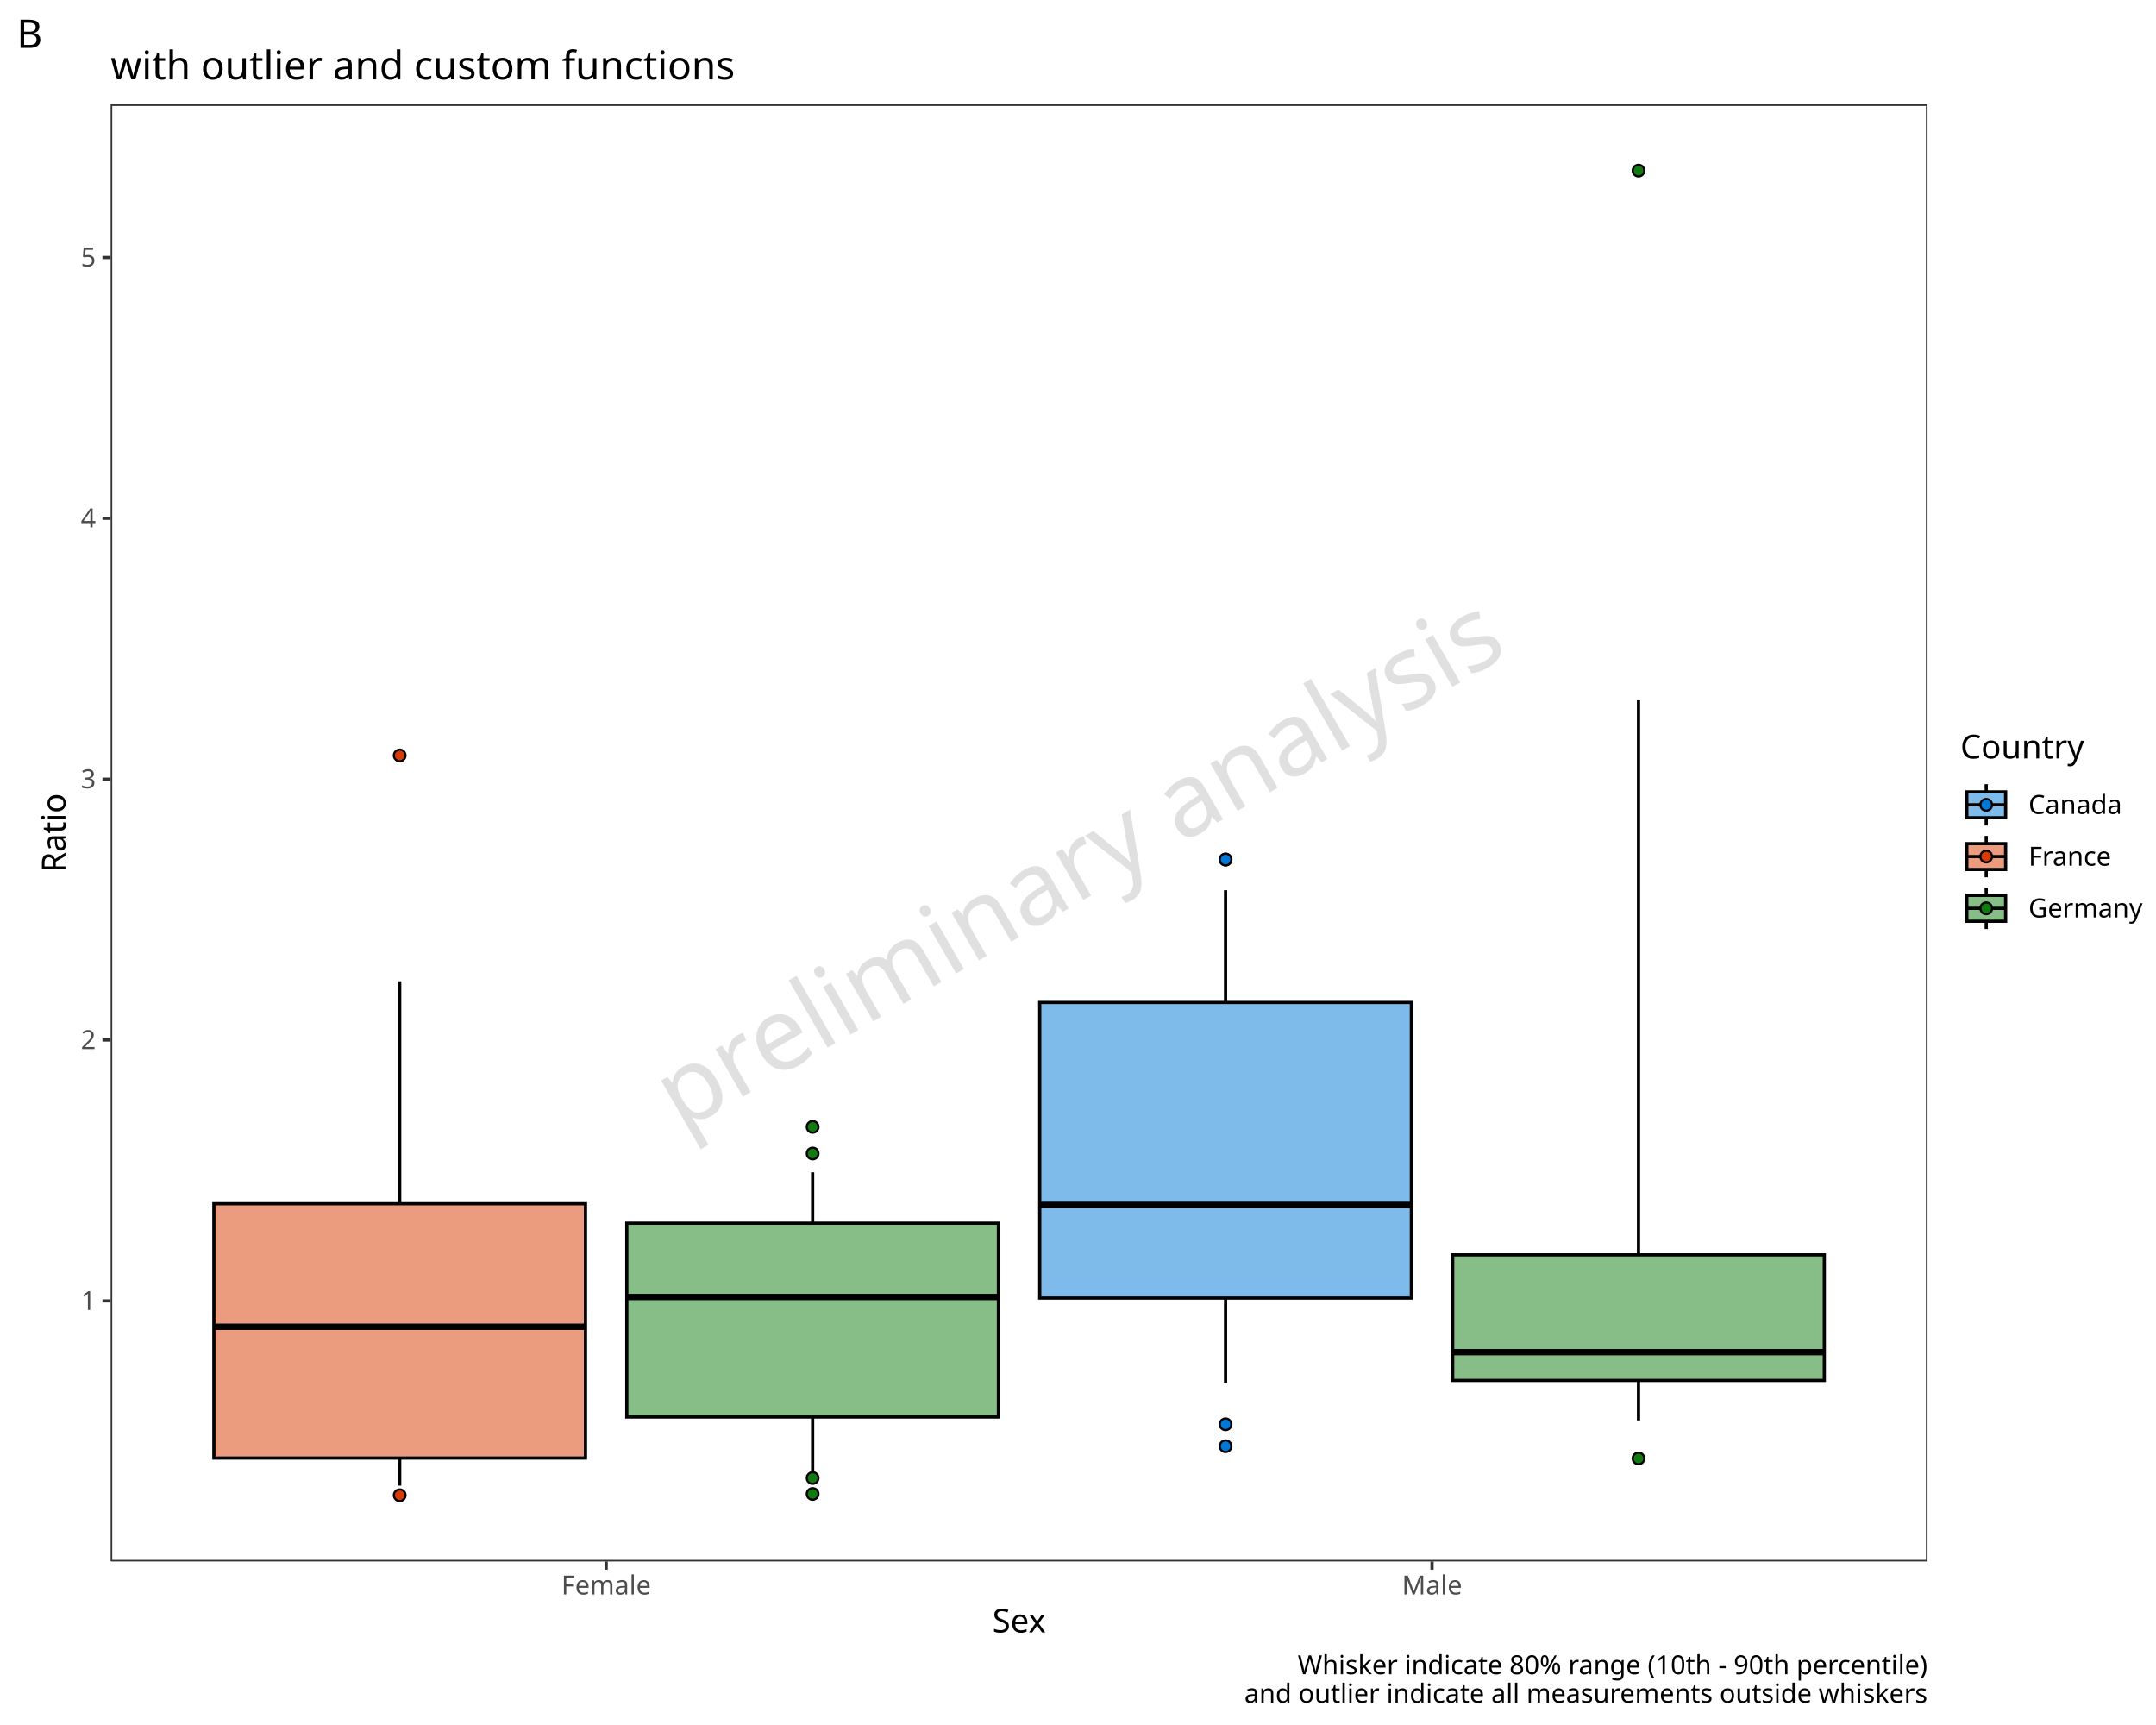
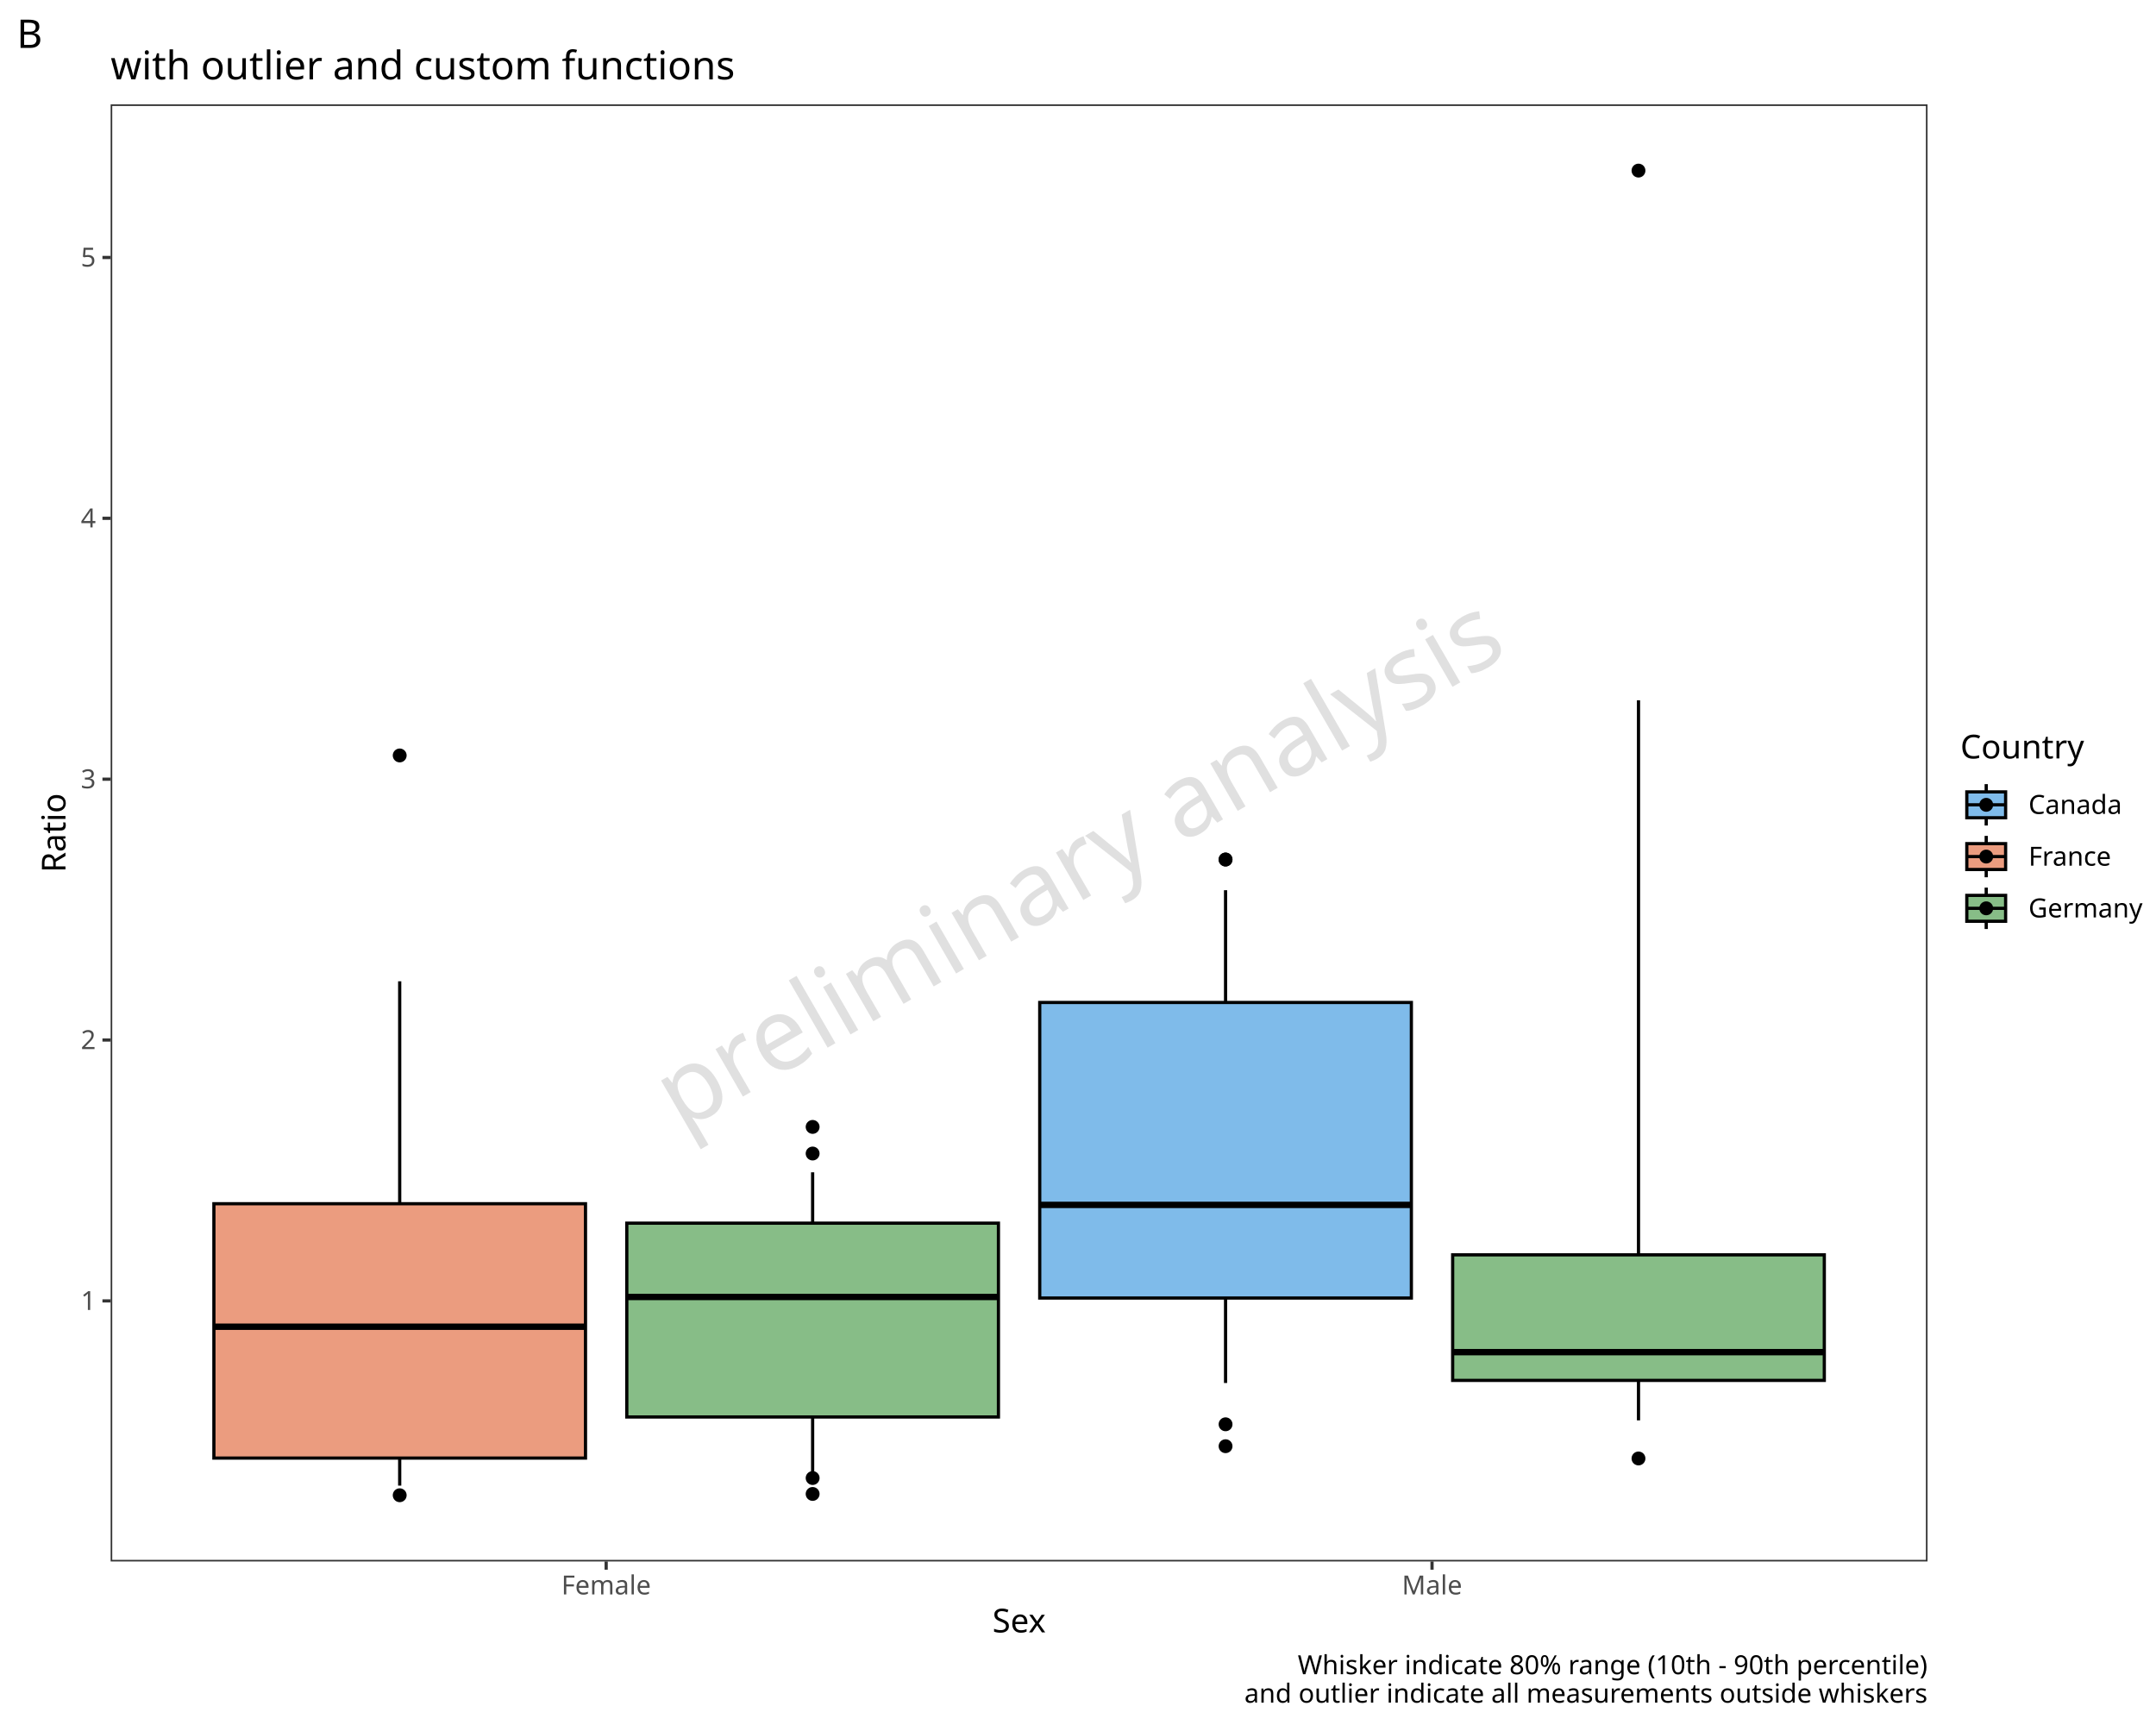
<svg xmlns="http://www.w3.org/2000/svg" class="svglite" data-engine-version="2.0" width="720.00pt" height="576.00pt" viewBox="0 0 720.00 576.00">
  <defs>
    <style type="text/css">
    .svglite line, .svglite polyline, .svglite polygon, .svglite path, .svglite rect, .svglite circle {
      fill: none;
      stroke: #000000;
      stroke-linecap: round;
      stroke-linejoin: round;
      stroke-miterlimit: 10.00;
    }
  </style>
  </defs>
  <rect width="100%" height="100%" style="stroke: none; fill: #FFFFFF;" />
  <defs>
    <clipPath id="cpMC4wMHw3MjAuMDB8MC4wMHw1NzYuMDA=">
      <rect x="0.00" y="0.00" width="720.00" height="576.00" />
    </clipPath>
  </defs>
  <g clip-path="url(#cpMC4wMHw3MjAuMDB8MC4wMHw1NzYuMDA=)">
    <rect x="0" y="0.00" width="720.00" height="576.00" style="stroke-width: 1.07; stroke: #FFFFFF; fill: #FFFFFF;" />
  </g>
  <defs>
    <clipPath id="cpMzYuOTV8NjQzLjcwfDM0Ljg1fDUyMS40MA==">
      <rect x="36.95" y="34.85" width="606.75" height="486.55" />
    </clipPath>
  </defs>
  <g clip-path="url(#cpMzYuOTV8NjQzLjcwfDM0Ljg1fDUyMS40MA==)">
    <rect x="36.95" y="34.85" width="606.75" height="486.55" style="stroke-width: 1.07; stroke: none; fill: #FFFFFF;" />
    <line x1="133.48" y1="401.94" x2="133.48" y2="327.67" style="stroke-width: 1.07; stroke-linecap: butt;" />
    <line x1="133.48" y1="486.87" x2="133.48" y2="496.07" style="stroke-width: 1.07; stroke-linecap: butt;" />
    <polygon points="71.43,401.94 71.43,486.87 195.53,486.87 195.53,401.94 71.43,401.94 " style="stroke-width: 1.07; stroke-linecap: butt; stroke-linejoin: miter; fill: #D83B01; fill-opacity: 0.50;" />
    <line x1="71.43" y1="443.01" x2="195.53" y2="443.01" style="stroke-width: 2.13; stroke-linecap: butt; stroke-linejoin: miter;" />
    <line x1="271.38" y1="408.43" x2="271.38" y2="391.45" style="stroke-width: 1.07; stroke-linecap: butt;" />
    <line x1="271.38" y1="473.15" x2="271.38" y2="492.52" style="stroke-width: 1.07; stroke-linecap: butt;" />
    <polygon points="209.32,408.43 209.32,473.15 333.43,473.15 333.43,408.43 209.32,408.43 " style="stroke-width: 1.07; stroke-linecap: butt; stroke-linejoin: miter; fill: #107C10; fill-opacity: 0.50;" />
    <line x1="209.32" y1="433.08" x2="333.43" y2="433.08" style="stroke-width: 2.13; stroke-linecap: butt; stroke-linejoin: miter;" />
    <line x1="409.28" y1="334.74" x2="409.28" y2="297.25" style="stroke-width: 1.07; stroke-linecap: butt;" />
    <line x1="409.28" y1="433.43" x2="409.28" y2="461.79" style="stroke-width: 1.07; stroke-linecap: butt;" />
    <polygon points="347.22,334.74 347.22,433.43 471.33,433.43 471.33,334.74 347.22,334.74 " style="stroke-width: 1.07; stroke-linecap: butt; stroke-linejoin: miter; fill: #0078D7; fill-opacity: 0.50;" />
    <line x1="347.22" y1="402.33" x2="471.33" y2="402.33" style="stroke-width: 2.13; stroke-linecap: butt; stroke-linejoin: miter;" />
    <line x1="547.18" y1="419.01" x2="547.18" y2="233.83" style="stroke-width: 1.07; stroke-linecap: butt;" />
    <line x1="547.18" y1="460.93" x2="547.18" y2="474.28" style="stroke-width: 1.07; stroke-linecap: butt;" />
    <polygon points="485.12,419.01 485.12,460.93 609.23,460.93 609.23,419.01 485.12,419.01 " style="stroke-width: 1.07; stroke-linecap: butt; stroke-linejoin: miter; fill: #107C10; fill-opacity: 0.50;" />
    <line x1="485.12" y1="451.50" x2="609.23" y2="451.50" style="stroke-width: 2.13; stroke-linecap: butt; stroke-linejoin: miter;" />
-     <circle cx="133.48" cy="252.25" r="1.95" style="stroke-width: 0.71; fill: #D83B01;" />
-     <circle cx="133.48" cy="499.28" r="1.95" style="stroke-width: 0.71; fill: #D83B01;" />
-     <circle cx="271.38" cy="376.29" r="1.95" style="stroke-width: 0.71; fill: #107C10;" />
-     <circle cx="271.38" cy="385.17" r="1.95" style="stroke-width: 0.71; fill: #107C10;" />
-     <circle cx="271.38" cy="498.85" r="1.95" style="stroke-width: 0.71; fill: #107C10;" />
-     <circle cx="271.38" cy="493.53" r="1.95" style="stroke-width: 0.71; fill: #107C10;" />
-     <circle cx="409.28" cy="287.01" r="1.95" style="stroke-width: 0.71; fill: #0078D7;" />
-     <circle cx="409.28" cy="482.91" r="1.95" style="stroke-width: 0.71; fill: #0078D7;" />
-     <circle cx="409.28" cy="287.01" r="1.95" style="stroke-width: 0.71; fill: #0078D7;" />
-     <circle cx="409.28" cy="475.59" r="1.95" style="stroke-width: 0.71; fill: #0078D7;" />
-     <circle cx="547.18" cy="56.96" r="1.95" style="stroke-width: 0.71; fill: #107C10;" />
-     <circle cx="547.18" cy="487.00" r="1.95" style="stroke-width: 0.71; fill: #107C10;" />
+     <polygon points="135.44,252.25 135.43,252.06 135.40,251.87 135.35,251.68 135.29,251.50 135.21,251.33 135.11,251.17 134.99,251.01 134.86,250.87 134.72,250.74 134.57,250.63 134.40,250.53 134.23,250.45 134.05,250.38 133.86,250.33 133.67,250.31 133.48,250.30 133.29,250.31 133.10,250.33 132.91,250.38 132.73,250.45 132.56,250.53 132.39,250.63 132.24,250.74 132.10,250.87 131.97,251.01 131.85,251.17 131.76,251.33 131.67,251.50 131.61,251.68 131.56,251.87 131.53,252.06 131.52,252.25 131.53,252.44 131.56,252.63 131.61,252.82 131.67,253.00 131.76,253.17 131.85,253.34 131.97,253.49 132.10,253.64 132.24,253.76 132.39,253.88 132.56,253.98 132.73,254.06 132.91,254.12 133.10,254.17 133.29,254.20 133.48,254.21 133.67,254.20 133.86,254.17 134.05,254.12 134.23,254.06 134.40,253.98 134.57,253.88 134.72,253.76 134.86,253.64 134.99,253.49 135.11,253.34 135.21,253.17 135.29,253.00 135.35,252.82 135.40,252.63 135.43,252.44 " style="stroke-width: 0.71; fill: #000000;" />
+     <polygon points="135.44,499.28 135.43,499.09 135.40,498.90 135.35,498.71 135.29,498.53 135.21,498.36 135.11,498.19 134.99,498.04 134.86,497.90 134.72,497.77 134.57,497.66 134.40,497.56 134.23,497.47 134.05,497.41 133.86,497.36 133.67,497.34 133.48,497.33 133.29,497.34 133.10,497.36 132.91,497.41 132.73,497.47 132.56,497.56 132.39,497.66 132.24,497.77 132.10,497.90 131.97,498.04 131.85,498.19 131.76,498.36 131.67,498.53 131.61,498.71 131.56,498.90 131.53,499.09 131.52,499.28 131.53,499.47 131.56,499.66 131.61,499.85 131.67,500.03 131.76,500.20 131.85,500.37 131.97,500.52 132.10,500.66 132.24,500.79 132.39,500.91 132.56,501.01 132.73,501.09 132.91,501.15 133.10,501.20 133.29,501.23 133.48,501.24 133.67,501.23 133.86,501.20 134.05,501.15 134.23,501.09 134.40,501.01 134.57,500.91 134.72,500.79 134.86,500.66 134.99,500.52 135.11,500.37 135.21,500.20 135.29,500.03 135.35,499.85 135.40,499.66 135.43,499.47 " style="stroke-width: 0.71; fill: #000000;" />
+     <polygon points="273.33,376.29 273.33,376.10 273.30,375.91 273.25,375.72 273.19,375.54 273.10,375.37 273.01,375.20 272.89,375.05 272.76,374.91 272.62,374.78 272.47,374.66 272.30,374.56 272.13,374.48 271.95,374.42 271.76,374.37 271.57,374.34 271.38,374.33 271.19,374.34 271.00,374.37 270.81,374.42 270.63,374.48 270.46,374.56 270.29,374.66 270.14,374.78 270.00,374.91 269.87,375.05 269.75,375.20 269.65,375.37 269.57,375.54 269.51,375.72 269.46,375.91 269.43,376.10 269.42,376.29 269.43,376.48 269.46,376.67 269.51,376.86 269.57,377.04 269.65,377.21 269.75,377.38 269.87,377.53 270.00,377.67 270.14,377.80 270.29,377.92 270.46,378.01 270.63,378.10 270.81,378.16 271.00,378.21 271.19,378.24 271.38,378.25 271.57,378.24 271.76,378.21 271.95,378.16 272.13,378.10 272.30,378.01 272.47,377.92 272.62,377.80 272.76,377.67 272.89,377.53 273.01,377.38 273.10,377.21 273.19,377.04 273.25,376.86 273.30,376.67 273.33,376.48 " style="stroke-width: 0.71; fill: #000000;" />
+     <polygon points="273.33,385.17 273.33,384.98 273.30,384.79 273.25,384.61 273.19,384.43 273.10,384.25 273.01,384.09 272.89,383.93 272.76,383.79 272.62,383.66 272.47,383.55 272.30,383.45 272.13,383.37 271.95,383.30 271.76,383.26 271.57,383.23 271.38,383.22 271.19,383.23 271.00,383.26 270.81,383.30 270.63,383.37 270.46,383.45 270.29,383.55 270.14,383.66 270.00,383.79 269.87,383.93 269.75,384.09 269.65,384.25 269.57,384.43 269.51,384.61 269.46,384.79 269.43,384.98 269.42,385.17 269.43,385.37 269.46,385.56 269.51,385.74 269.57,385.92 269.65,386.10 269.75,386.26 269.87,386.42 270.00,386.56 270.14,386.69 270.29,386.80 270.46,386.90 270.63,386.98 270.81,387.05 271.00,387.09 271.19,387.12 271.38,387.13 271.57,387.12 271.76,387.09 271.95,387.05 272.13,386.98 272.30,386.90 272.47,386.80 272.62,386.69 272.76,386.56 272.89,386.42 273.01,386.26 273.10,386.10 273.19,385.92 273.25,385.74 273.30,385.56 273.33,385.37 " style="stroke-width: 0.71; fill: #000000;" />
+     <polygon points="273.33,498.85 273.33,498.65 273.30,498.46 273.25,498.28 273.19,498.10 273.10,497.92 273.01,497.76 272.89,497.61 272.76,497.46 272.62,497.33 272.47,497.22 272.30,497.12 272.13,497.04 271.95,496.97 271.76,496.93 271.57,496.90 271.38,496.89 271.19,496.90 271.00,496.93 270.81,496.97 270.63,497.04 270.46,497.12 270.29,497.22 270.14,497.33 270.00,497.46 269.87,497.61 269.75,497.76 269.65,497.92 269.57,498.10 269.51,498.28 269.46,498.46 269.43,498.65 269.42,498.85 269.43,499.04 269.46,499.23 269.51,499.41 269.57,499.59 269.65,499.77 269.75,499.93 269.87,500.09 270.00,500.23 270.14,500.36 270.29,500.47 270.46,500.57 270.63,500.65 270.81,500.72 271.00,500.76 271.19,500.79 271.38,500.80 271.57,500.79 271.76,500.76 271.95,500.72 272.13,500.65 272.30,500.57 272.47,500.47 272.62,500.36 272.76,500.23 272.89,500.09 273.01,499.93 273.10,499.77 273.19,499.59 273.25,499.41 273.30,499.23 273.33,499.04 " style="stroke-width: 0.71; fill: #000000;" />
+     <polygon points="273.33,493.53 273.33,493.34 273.30,493.15 273.25,492.96 273.19,492.78 273.10,492.61 273.01,492.45 272.89,492.29 272.76,492.15 272.62,492.02 272.47,491.91 272.30,491.81 272.13,491.73 271.95,491.66 271.76,491.61 271.57,491.59 271.38,491.58 271.19,491.59 271.00,491.61 270.81,491.66 270.63,491.73 270.46,491.81 270.29,491.91 270.14,492.02 270.00,492.15 269.87,492.29 269.75,492.45 269.65,492.61 269.57,492.78 269.51,492.96 269.46,493.15 269.43,493.34 269.42,493.53 269.43,493.72 269.46,493.91 269.51,494.10 269.57,494.28 269.65,494.45 269.75,494.62 269.87,494.77 270.00,494.92 270.14,495.04 270.29,495.16 270.46,495.26 270.63,495.34 270.81,495.40 271.00,495.45 271.19,495.48 271.38,495.49 271.57,495.48 271.76,495.45 271.95,495.40 272.13,495.34 272.30,495.26 272.47,495.16 272.62,495.04 272.76,494.92 272.89,494.77 273.01,494.62 273.10,494.45 273.19,494.28 273.25,494.10 273.30,493.91 273.33,493.72 " style="stroke-width: 0.71; fill: #000000;" />
+     <polygon points="411.23,287.01 411.22,286.82 411.20,286.63 411.15,286.44 411.08,286.26 411.00,286.09 410.90,285.92 410.79,285.77 410.66,285.62 410.52,285.50 410.36,285.38 410.20,285.28 410.03,285.20 409.84,285.14 409.66,285.09 409.47,285.06 409.28,285.05 409.09,285.06 408.90,285.09 408.71,285.14 408.53,285.20 408.36,285.28 408.19,285.38 408.04,285.50 407.89,285.62 407.77,285.77 407.65,285.92 407.55,286.09 407.47,286.26 407.41,286.44 407.36,286.63 407.33,286.82 407.32,287.01 407.33,287.20 407.36,287.39 407.41,287.57 407.47,287.76 407.55,287.93 407.65,288.09 407.77,288.25 407.89,288.39 408.04,288.52 408.19,288.63 408.36,288.73 408.53,288.81 408.71,288.88 408.90,288.93 409.09,288.95 409.28,288.96 409.47,288.95 409.66,288.93 409.84,288.88 410.03,288.81 410.20,288.73 410.36,288.63 410.52,288.52 410.66,288.39 410.79,288.25 410.90,288.09 411.00,287.93 411.08,287.76 411.15,287.57 411.20,287.39 411.22,287.20 " style="stroke-width: 0.71; fill: #000000;" />
+     <polygon points="411.23,482.91 411.22,482.71 411.20,482.52 411.15,482.34 411.08,482.16 411.00,481.98 410.90,481.82 410.79,481.67 410.66,481.52 410.52,481.39 410.36,481.28 410.20,481.18 410.03,481.10 409.84,481.03 409.66,480.99 409.47,480.96 409.28,480.95 409.09,480.96 408.90,480.99 408.71,481.03 408.53,481.10 408.36,481.18 408.19,481.28 408.04,481.39 407.89,481.52 407.77,481.67 407.65,481.82 407.55,481.98 407.47,482.16 407.41,482.34 407.36,482.52 407.33,482.71 407.32,482.91 407.33,483.10 407.36,483.29 407.41,483.47 407.47,483.65 407.55,483.83 407.65,483.99 407.77,484.15 407.89,484.29 408.04,484.42 408.19,484.53 408.36,484.63 408.53,484.71 408.71,484.78 408.90,484.82 409.09,484.85 409.28,484.86 409.47,484.85 409.66,484.82 409.84,484.78 410.03,484.71 410.20,484.63 410.36,484.53 410.52,484.42 410.66,484.29 410.79,484.15 410.90,483.99 411.00,483.83 411.08,483.65 411.15,483.47 411.20,483.29 411.22,483.10 " style="stroke-width: 0.71; fill: #000000;" />
+     <polygon points="411.23,287.01 411.22,286.82 411.20,286.63 411.15,286.44 411.08,286.26 411.00,286.09 410.90,285.92 410.79,285.77 410.66,285.62 410.52,285.50 410.36,285.38 410.20,285.28 410.03,285.20 409.84,285.14 409.66,285.09 409.47,285.06 409.28,285.05 409.09,285.06 408.90,285.09 408.71,285.14 408.53,285.20 408.36,285.28 408.19,285.38 408.04,285.50 407.89,285.62 407.77,285.77 407.65,285.92 407.55,286.09 407.47,286.26 407.41,286.44 407.36,286.63 407.33,286.82 407.32,287.01 407.33,287.20 407.36,287.39 407.41,287.57 407.47,287.76 407.55,287.93 407.65,288.09 407.77,288.25 407.89,288.39 408.04,288.52 408.19,288.63 408.36,288.73 408.53,288.81 408.71,288.88 408.90,288.93 409.09,288.95 409.28,288.96 409.47,288.95 409.66,288.93 409.84,288.88 410.03,288.81 410.20,288.73 410.36,288.63 410.52,288.52 410.66,288.39 410.79,288.25 410.90,288.09 411.00,287.93 411.08,287.76 411.15,287.57 411.20,287.39 411.22,287.20 " style="stroke-width: 0.71; fill: #000000;" />
+     <polygon points="411.23,475.59 411.22,475.40 411.20,475.21 411.15,475.02 411.08,474.84 411.00,474.67 410.90,474.50 410.79,474.35 410.66,474.21 410.52,474.08 410.36,473.96 410.20,473.86 410.03,473.78 409.84,473.72 409.66,473.67 409.47,473.64 409.28,473.63 409.09,473.64 408.90,473.67 408.71,473.72 408.53,473.78 408.36,473.86 408.19,473.96 408.04,474.08 407.89,474.21 407.77,474.35 407.65,474.50 407.55,474.67 407.47,474.84 407.41,475.02 407.36,475.21 407.33,475.40 407.32,475.59 407.33,475.78 407.36,475.97 407.41,476.16 407.47,476.34 407.55,476.51 407.65,476.68 407.77,476.83 407.89,476.97 408.04,477.10 408.19,477.22 408.36,477.31 408.53,477.40 408.71,477.46 408.90,477.51 409.09,477.54 409.28,477.54 409.47,477.54 409.66,477.51 409.84,477.46 410.03,477.40 410.20,477.31 410.36,477.22 410.52,477.10 410.66,476.97 410.79,476.83 410.90,476.68 411.00,476.51 411.08,476.34 411.15,476.16 411.20,475.97 411.22,475.78 " style="stroke-width: 0.71; fill: #000000;" />
+     <polygon points="549.13,56.96 549.12,56.77 549.09,56.58 549.05,56.40 548.98,56.21 548.90,56.04 548.80,55.88 548.69,55.72 548.56,55.58 548.42,55.45 548.26,55.34 548.10,55.24 547.92,55.16 547.74,55.09 547.56,55.04 547.37,55.02 547.18,55.01 546.98,55.02 546.79,55.04 546.61,55.09 546.43,55.16 546.25,55.24 546.09,55.34 545.93,55.45 545.79,55.58 545.66,55.72 545.55,55.88 545.45,56.04 545.37,56.21 545.30,56.40 545.26,56.58 545.23,56.77 545.22,56.96 545.23,57.16 545.26,57.34 545.30,57.53 545.37,57.71 545.45,57.89 545.55,58.05 545.66,58.20 545.79,58.35 545.93,58.48 546.09,58.59 546.25,58.69 546.43,58.77 546.61,58.83 546.79,58.88 546.98,58.91 547.18,58.92 547.37,58.91 547.56,58.88 547.74,58.83 547.92,58.77 548.10,58.69 548.26,58.59 548.42,58.48 548.56,58.35 548.69,58.20 548.80,58.05 548.90,57.89 548.98,57.71 549.05,57.53 549.09,57.34 549.12,57.16 " style="stroke-width: 0.71; fill: #000000;" />
+     <polygon points="549.13,487.00 549.12,486.81 549.09,486.62 549.05,486.43 548.98,486.25 548.90,486.08 548.80,485.91 548.69,485.76 548.56,485.62 548.42,485.49 548.26,485.37 548.10,485.27 547.92,485.19 547.74,485.13 547.56,485.08 547.37,485.05 547.18,485.04 546.98,485.05 546.79,485.08 546.61,485.13 546.43,485.19 546.25,485.27 546.09,485.37 545.93,485.49 545.79,485.62 545.66,485.76 545.55,485.91 545.45,486.08 545.37,486.25 545.30,486.43 545.26,486.62 545.23,486.81 545.22,487.00 545.23,487.19 545.26,487.38 545.30,487.57 545.37,487.75 545.45,487.92 545.55,488.09 545.66,488.24 545.79,488.38 545.93,488.51 546.09,488.63 546.25,488.72 546.43,488.81 546.61,488.87 546.79,488.92 546.98,488.95 547.18,488.96 547.37,488.95 547.56,488.92 547.74,488.87 547.92,488.81 548.10,488.72 548.26,488.63 548.42,488.51 548.56,488.38 548.69,488.24 548.80,488.09 548.90,487.92 548.98,487.75 549.05,487.57 549.09,487.38 549.12,487.19 " style="stroke-width: 0.71; fill: #000000;" />
    <rect x="36.95" y="34.85" width="606.75" height="486.55" style="stroke-width: 1.07; stroke: #333333;" />
  </g>
  <g clip-path="url(#cpMC4wMHw3MjAuMDB8MC4wMHw1NzYuMDA=)">
    <text x="32.02" y="437.42" text-anchor="end" style="font-size: 8.80px; fill: #4D4D4D; font-family: sans;" textLength="4.89px" lengthAdjust="spacingAndGlyphs">1</text>
    <text x="32.02" y="350.31" text-anchor="end" style="font-size: 8.80px; fill: #4D4D4D; font-family: sans;" textLength="4.89px" lengthAdjust="spacingAndGlyphs">2</text>
    <text x="32.02" y="263.21" text-anchor="end" style="font-size: 8.80px; fill: #4D4D4D; font-family: sans;" textLength="4.89px" lengthAdjust="spacingAndGlyphs">3</text>
    <text x="32.02" y="176.10" text-anchor="end" style="font-size: 8.80px; fill: #4D4D4D; font-family: sans;" textLength="4.89px" lengthAdjust="spacingAndGlyphs">4</text>
    <text x="32.02" y="89.00" text-anchor="end" style="font-size: 8.80px; fill: #4D4D4D; font-family: sans;" textLength="4.89px" lengthAdjust="spacingAndGlyphs">5</text>
    <polyline points="34.21,434.39 36.95,434.39 " style="stroke-width: 1.07; stroke: #333333; stroke-linecap: butt;" />
    <polyline points="34.21,347.28 36.95,347.28 " style="stroke-width: 1.07; stroke: #333333; stroke-linecap: butt;" />
    <polyline points="34.21,260.18 36.95,260.18 " style="stroke-width: 1.07; stroke: #333333; stroke-linecap: butt;" />
    <polyline points="34.21,173.07 36.95,173.07 " style="stroke-width: 1.07; stroke: #333333; stroke-linecap: butt;" />
    <polyline points="34.21,85.97 36.95,85.97 " style="stroke-width: 1.07; stroke: #333333; stroke-linecap: butt;" />
    <polyline points="202.43,524.14 202.43,521.40 " style="stroke-width: 1.07; stroke: #333333; stroke-linecap: butt;" />
    <polyline points="478.23,524.14 478.23,521.40 " style="stroke-width: 1.07; stroke: #333333; stroke-linecap: butt;" />
    <text x="202.43" y="532.39" text-anchor="middle" style="font-size: 8.80px; fill: #4D4D4D; font-family: sans;" textLength="29.35px" lengthAdjust="spacingAndGlyphs">Female</text>
    <text x="478.23" y="532.39" text-anchor="middle" style="font-size: 8.80px; fill: #4D4D4D; font-family: sans;" textLength="19.08px" lengthAdjust="spacingAndGlyphs">Male</text>
    <text x="340.33" y="545.08" text-anchor="middle" style="font-size: 11.00px; font-family: sans;" textLength="18.96px" lengthAdjust="spacingAndGlyphs">Sex</text>
    <text transform="translate(21.86,278.12) rotate(-90)" text-anchor="middle" style="font-size: 11.00px; font-family: sans;" textLength="25.68px" lengthAdjust="spacingAndGlyphs">Ratio</text>
    <rect x="654.66" y="244.30" width="59.86" height="67.64" style="stroke-width: 1.07; stroke: none; fill: #FFFFFF;" />
    <text x="654.66" y="253.25" style="font-size: 11.00px; font-family: sans;" textLength="38.52px" lengthAdjust="spacingAndGlyphs">Country</text>
    <rect x="654.66" y="260.10" width="17.28" height="17.28" style="stroke-width: 1.07; stroke: none; fill: #FFFFFF;" />
    <polyline points="663.30,275.65 663.30,273.06 " style="stroke-width: 1.07; stroke-linecap: butt; stroke-linejoin: miter;" />
    <polyline points="663.30,264.42 663.30,261.83 " style="stroke-width: 1.07; stroke-linecap: butt; stroke-linejoin: miter;" />
    <rect x="656.82" y="264.42" width="12.96" height="8.64" style="stroke-width: 1.07; stroke-linecap: butt; stroke-linejoin: miter; fill: #0078D7; fill-opacity: 0.50;" />
    <polyline points="656.82,268.74 669.78,268.74 " style="stroke-width: 1.07; stroke-linecap: butt; stroke-linejoin: miter;" />
    <polyline points="663.30,275.65 663.30,275.65 " style="stroke-width: 1.07; stroke-linecap: butt; stroke-linejoin: miter;" />
    <polyline points="663.30,261.83 663.30,261.83 " style="stroke-width: 1.07; stroke-linecap: butt; stroke-linejoin: miter;" />
-     <circle cx="663.30" cy="268.74" r="1.95" style="stroke-width: 0.71; fill: #0078D7;" />
+     <polygon points="665.26,268.74 665.25,268.55 665.22,268.36 665.17,268.17 665.11,267.99 665.03,267.82 664.93,267.65 664.82,267.50 664.69,267.36 664.54,267.23 664.39,267.11 664.23,267.02 664.05,266.93 663.87,266.87 663.68,266.82 663.49,266.79 663.30,266.79 663.11,266.79 662.92,266.82 662.74,266.87 662.55,266.93 662.38,267.02 662.22,267.11 662.06,267.23 661.92,267.36 661.79,267.50 661.68,267.65 661.58,267.82 661.50,267.99 661.43,268.17 661.38,268.36 661.36,268.55 661.35,268.74 661.36,268.93 661.38,269.12 661.43,269.31 661.50,269.49 661.58,269.66 661.68,269.83 661.79,269.98 661.92,270.12 662.06,270.25 662.22,270.37 662.38,270.47 662.55,270.55 662.74,270.61 662.92,270.66 663.11,270.69 663.30,270.70 663.49,270.69 663.68,270.66 663.87,270.61 664.05,270.55 664.23,270.47 664.39,270.37 664.54,270.25 664.69,270.12 664.82,269.98 664.93,269.83 665.03,269.66 665.11,269.49 665.17,269.31 665.22,269.12 665.25,268.93 " style="stroke-width: 0.71; fill: #000000;" />
    <rect x="654.66" y="277.38" width="17.28" height="17.28" style="stroke-width: 1.07; stroke: none; fill: #FFFFFF;" />
    <polyline points="663.30,292.93 663.30,290.34 " style="stroke-width: 1.07; stroke-linecap: butt; stroke-linejoin: miter;" />
    <polyline points="663.30,281.70 663.30,279.11 " style="stroke-width: 1.07; stroke-linecap: butt; stroke-linejoin: miter;" />
    <rect x="656.82" y="281.70" width="12.96" height="8.64" style="stroke-width: 1.07; stroke-linecap: butt; stroke-linejoin: miter; fill: #D83B01; fill-opacity: 0.50;" />
    <polyline points="656.82,286.02 669.78,286.02 " style="stroke-width: 1.07; stroke-linecap: butt; stroke-linejoin: miter;" />
    <polyline points="663.30,292.93 663.30,292.93 " style="stroke-width: 1.07; stroke-linecap: butt; stroke-linejoin: miter;" />
    <polyline points="663.30,279.11 663.30,279.11 " style="stroke-width: 1.07; stroke-linecap: butt; stroke-linejoin: miter;" />
-     <circle cx="663.30" cy="286.02" r="1.95" style="stroke-width: 0.71; fill: #D83B01;" />
+     <polygon points="665.26,286.02 665.25,285.83 665.22,285.64 665.17,285.45 665.11,285.27 665.03,285.10 664.93,284.93 664.82,284.78 664.69,284.64 664.54,284.51 664.39,284.39 664.23,284.30 664.05,284.21 663.87,284.15 663.68,284.10 663.49,284.07 663.30,284.07 663.11,284.07 662.92,284.10 662.74,284.15 662.55,284.21 662.38,284.30 662.22,284.39 662.06,284.51 661.92,284.64 661.79,284.78 661.68,284.93 661.58,285.10 661.50,285.27 661.43,285.45 661.38,285.64 661.36,285.83 661.35,286.02 661.36,286.21 661.38,286.40 661.43,286.59 661.50,286.77 661.58,286.94 661.68,287.11 661.79,287.26 661.92,287.40 662.06,287.53 662.22,287.65 662.38,287.75 662.55,287.83 662.74,287.89 662.92,287.94 663.11,287.97 663.30,287.98 663.49,287.97 663.68,287.94 663.87,287.89 664.05,287.83 664.23,287.75 664.39,287.65 664.54,287.53 664.69,287.40 664.82,287.26 664.93,287.11 665.03,286.94 665.11,286.77 665.17,286.59 665.22,286.40 665.25,286.21 " style="stroke-width: 0.71; fill: #000000;" />
    <rect x="654.66" y="294.66" width="17.28" height="17.28" style="stroke-width: 1.07; stroke: none; fill: #FFFFFF;" />
    <polyline points="663.30,310.21 663.30,307.62 " style="stroke-width: 1.07; stroke-linecap: butt; stroke-linejoin: miter;" />
    <polyline points="663.30,298.98 663.30,296.39 " style="stroke-width: 1.07; stroke-linecap: butt; stroke-linejoin: miter;" />
    <rect x="656.82" y="298.98" width="12.96" height="8.64" style="stroke-width: 1.07; stroke-linecap: butt; stroke-linejoin: miter; fill: #107C10; fill-opacity: 0.50;" />
    <polyline points="656.82,303.30 669.78,303.30 " style="stroke-width: 1.07; stroke-linecap: butt; stroke-linejoin: miter;" />
    <polyline points="663.30,310.21 663.30,310.21 " style="stroke-width: 1.07; stroke-linecap: butt; stroke-linejoin: miter;" />
    <polyline points="663.30,296.39 663.30,296.39 " style="stroke-width: 1.07; stroke-linecap: butt; stroke-linejoin: miter;" />
-     <circle cx="663.30" cy="303.30" r="1.95" style="stroke-width: 0.71; fill: #107C10;" />
+     <polygon points="665.26,303.30 665.25,303.11 665.22,302.92 665.17,302.73 665.11,302.55 665.03,302.38 664.93,302.21 664.82,302.06 664.69,301.92 664.54,301.79 664.39,301.67 664.23,301.58 664.05,301.49 663.87,301.43 663.68,301.38 663.49,301.35 663.30,301.35 663.11,301.35 662.92,301.38 662.74,301.43 662.55,301.49 662.38,301.58 662.22,301.67 662.06,301.79 661.92,301.92 661.79,302.06 661.68,302.21 661.58,302.38 661.50,302.55 661.43,302.73 661.38,302.92 661.36,303.11 661.35,303.30 661.36,303.49 661.38,303.68 661.43,303.87 661.50,304.05 661.58,304.22 661.68,304.39 661.79,304.54 661.92,304.68 662.06,304.81 662.22,304.93 662.38,305.03 662.55,305.11 662.74,305.17 662.92,305.22 663.11,305.25 663.30,305.26 663.49,305.25 663.68,305.22 663.87,305.17 664.05,305.11 664.23,305.03 664.39,304.93 664.54,304.81 664.69,304.68 664.82,304.54 664.93,304.39 665.03,304.22 665.11,304.05 665.17,303.87 665.22,303.68 665.25,303.49 " style="stroke-width: 0.71; fill: #000000;" />
    <text x="677.42" y="271.77" style="font-size: 8.80px; font-family: sans;" textLength="30.83px" lengthAdjust="spacingAndGlyphs">Canada</text>
    <text x="677.42" y="289.05" style="font-size: 8.80px; font-family: sans;" textLength="27.39px" lengthAdjust="spacingAndGlyphs">France</text>
    <text x="677.42" y="306.33" style="font-size: 8.80px; font-family: sans;" textLength="36.20px" lengthAdjust="spacingAndGlyphs">Germany</text>
    <text x="36.95" y="26.51" style="font-size: 13.20px; font-family: sans;" textLength="191.52px" lengthAdjust="spacingAndGlyphs">with outlier and custom functions</text>
    <text x="643.70" y="559.04" text-anchor="end" style="font-size: 8.80px; font-family: sans;" textLength="200.56px" lengthAdjust="spacingAndGlyphs">Whisker indicate 80% range (10th - 90th percentile)</text>
    <text x="643.70" y="568.54" text-anchor="end" style="font-size: 8.80px; font-family: sans;" textLength="230.40px" lengthAdjust="spacingAndGlyphs">       and outlier indicate all measurements outside whiskers</text>
    <text x="9.88" y="15.99" text-anchor="middle" style="font-size: 13.20px; font-family: sans;" textLength="8.81px" lengthAdjust="spacingAndGlyphs">B</text>
    <text transform="translate(365.87,298.17) rotate(-30)" text-anchor="middle" style="font-size: 34.14px; fill: #D3D3D3; fill-opacity: 0.70; font-family: sans;" textLength="299.85px" lengthAdjust="spacingAndGlyphs">preliminary analysis</text>
  </g>
</svg>
